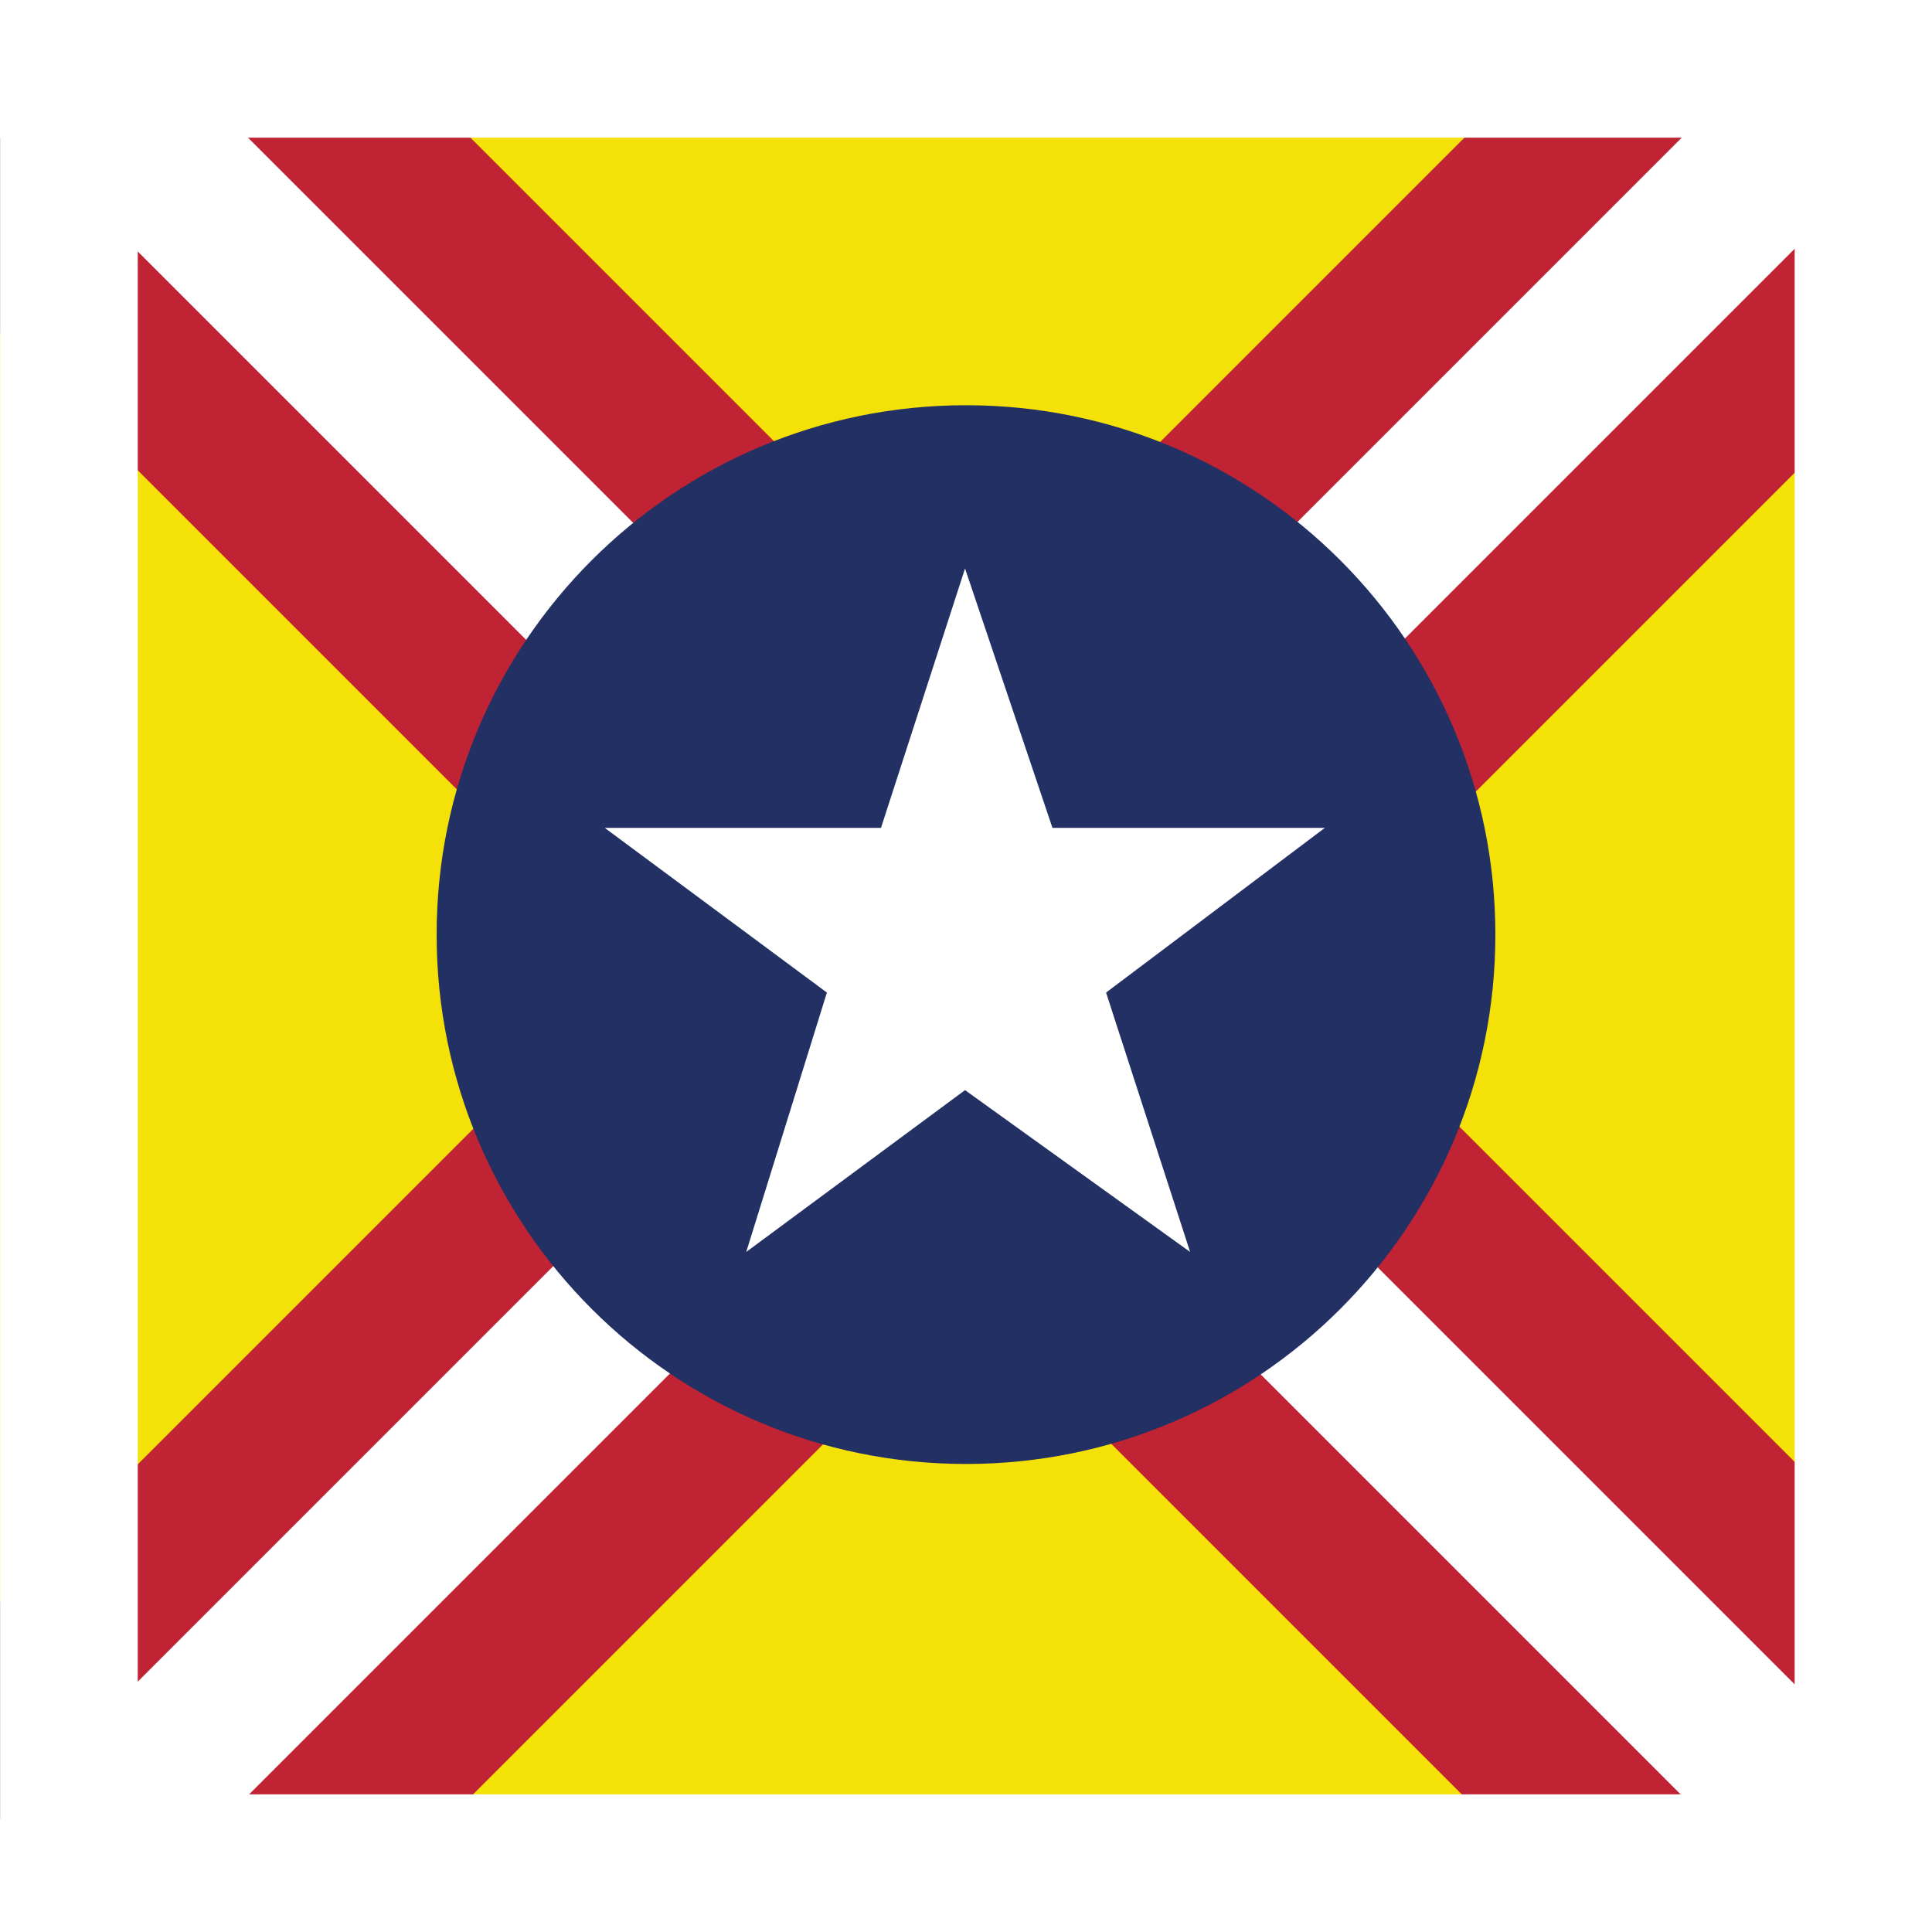
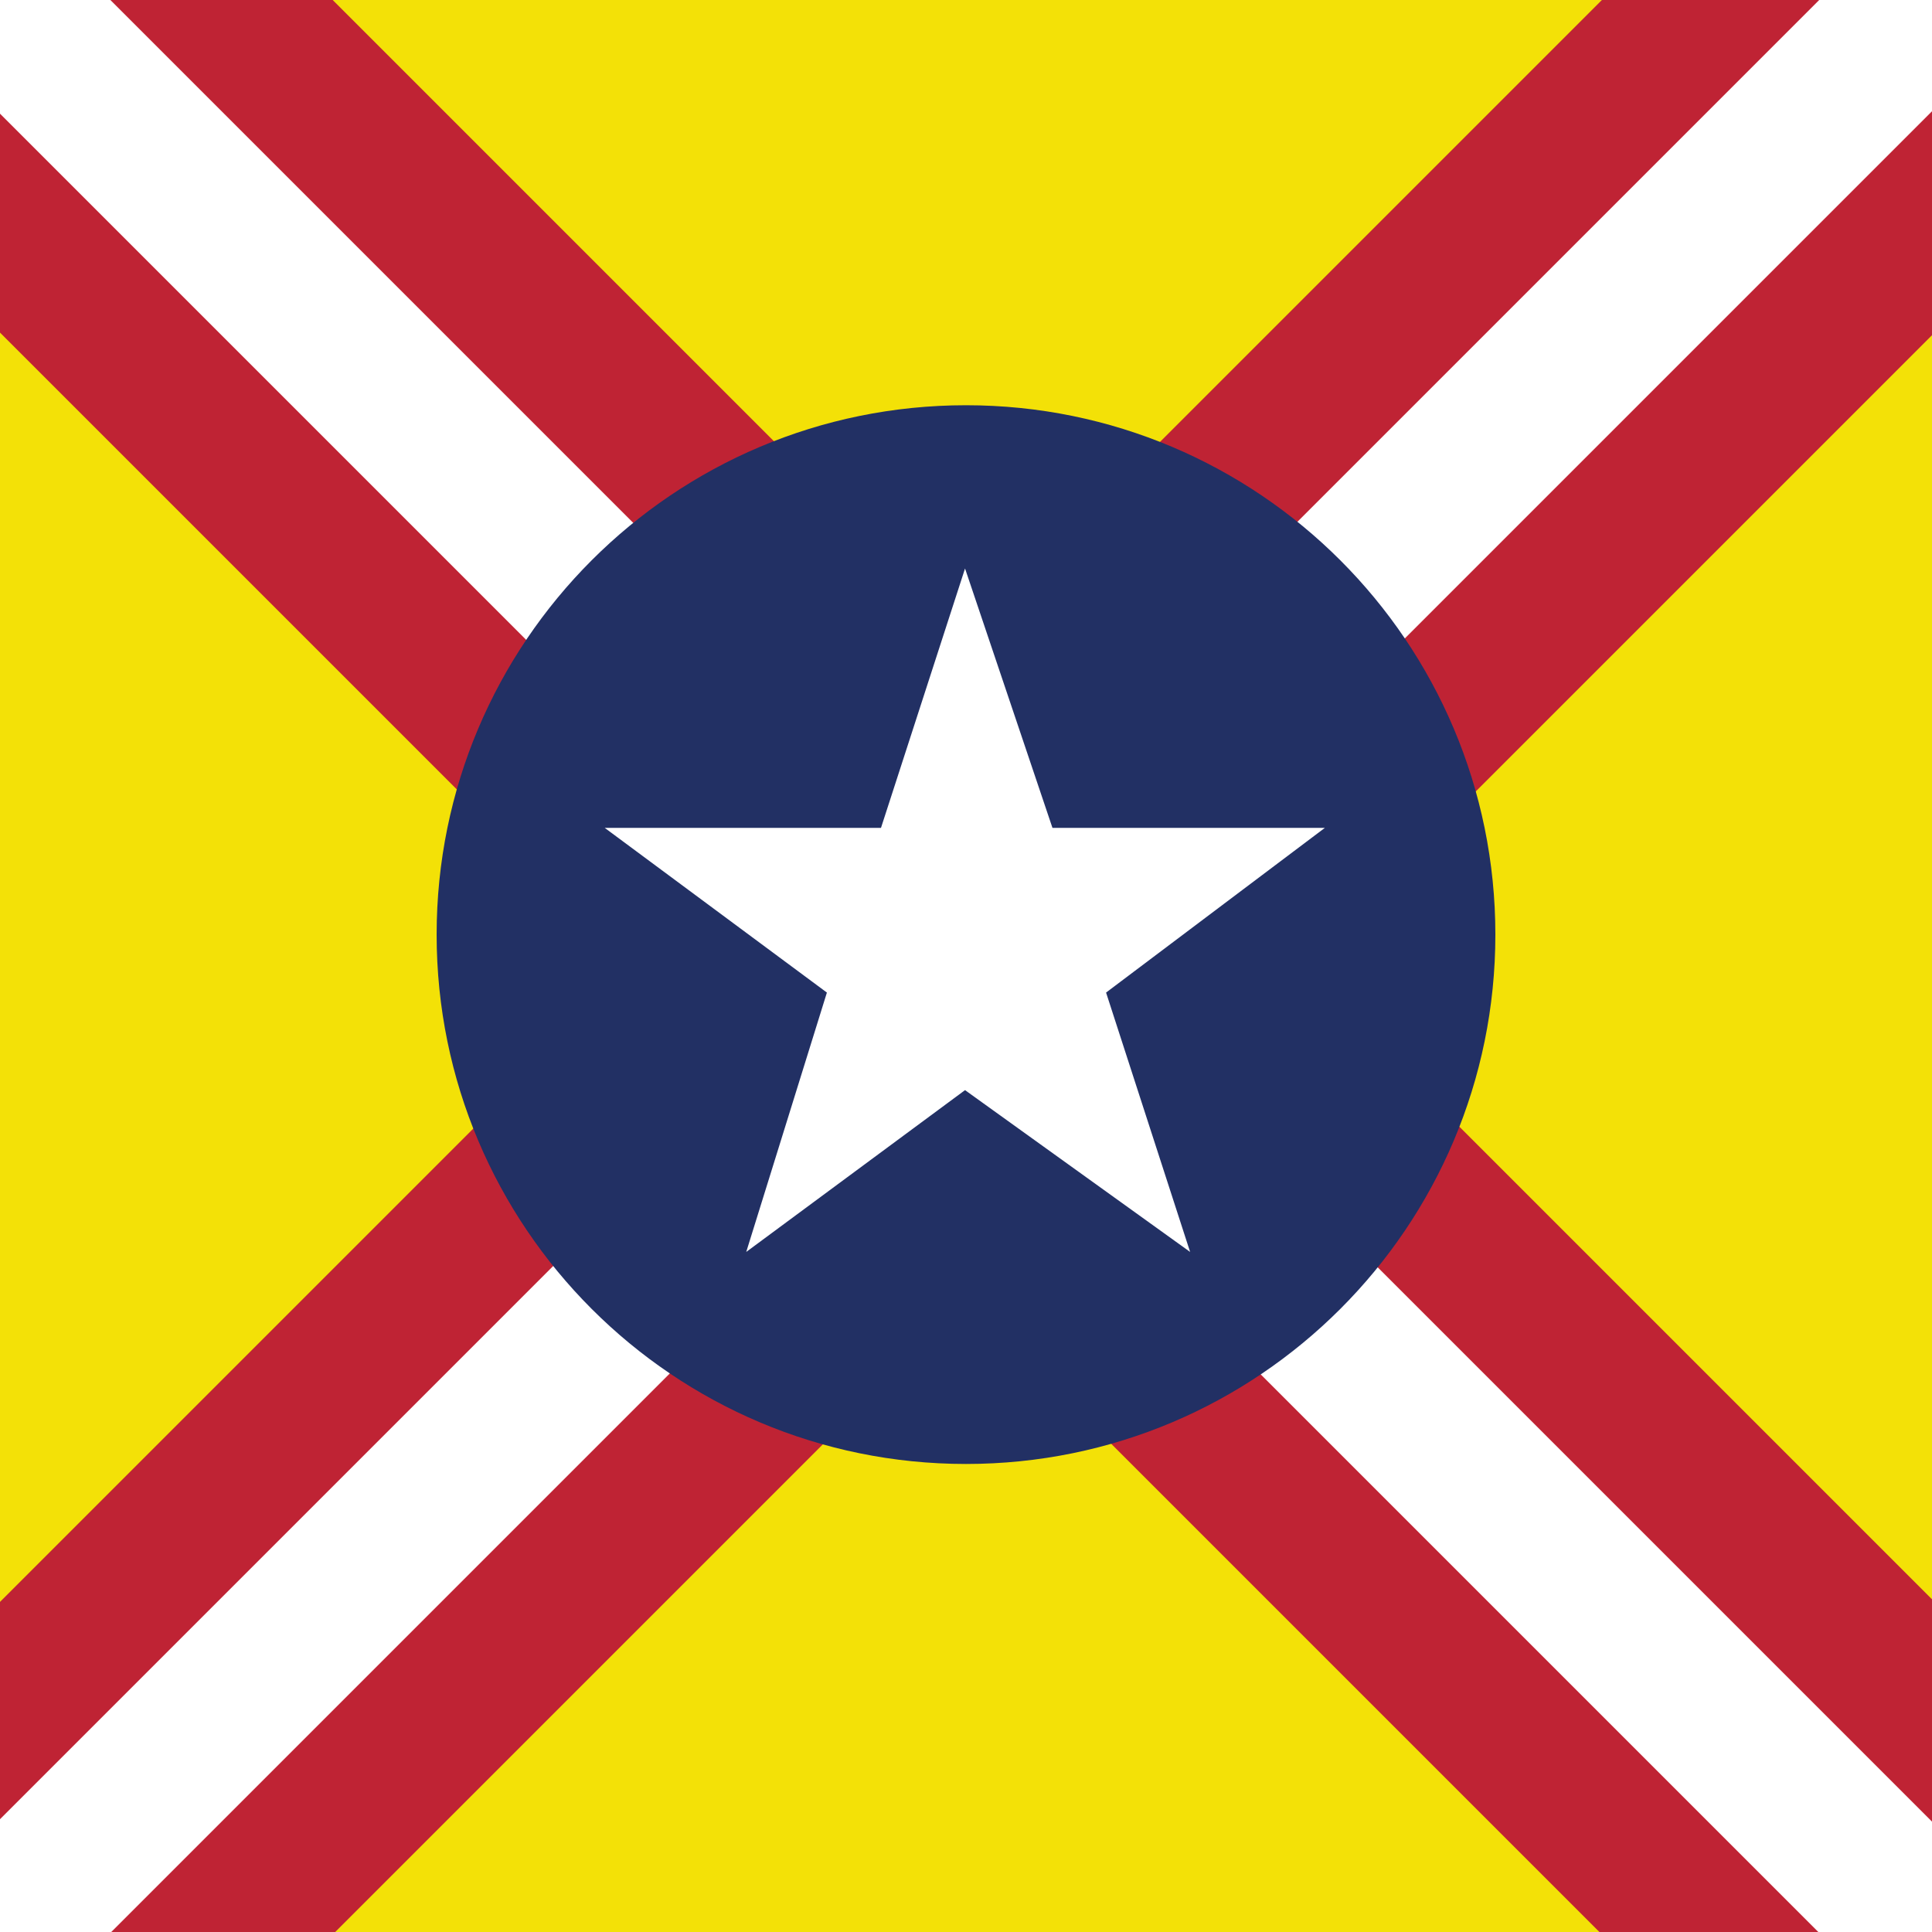
- <svg xmlns="http://www.w3.org/2000/svg" version="1.1" x="0px" y="0px" viewBox="0 0 400 400" style="enable-background:new 0 0 400 400;" xml:space="preserve">
+ <svg xmlns="http://www.w3.org/2000/svg" version="1.1" id="Layer_1" x="0px" y="0px" viewBox="0 0 400 400" style="enable-background:new 0 0 400 400;" xml:space="preserve">
  <style type="text/css">
	.st0{display:none;}
	.st1{display:inline;fill:#F3E107;}
	.st2{display:inline;fill:#BF2134;}
	.st3{display:inline;fill:#223064;}
	.st4{display:inline;}
	.st5{fill:#FFFFFF;}
	.st6{fill:#F3E107;}
	.st7{fill:#BF2334;}
	.st8{fill:#223064;}
</style>
-   <g id="Layer_2" class="st0">
-     <rect y="0" class="st1" width="400" height="400" />
+   <g id="Layer_2_00000008130036638415825560000000875852173267318429_" class="st0">
+     <rect class="st1" width="400" height="400" />
  </g>
  <g id="Layer_3" class="st0">
    <rect x="25" y="25" class="st2" width="350" height="350" />
  </g>
  <g id="Layer_4" class="st0">
    <rect x="32.5" y="32.5" class="st3" width="335" height="335" />
  </g>
-   <g id="Layer_1" class="st0">
+   <g id="Layer_1_00000063624338553215875900000014721486193395374253_" class="st0">
    <g class="st4">
      <path class="st5" d="M127.5,93.3c2.5,0,4.9,0.3,7.2,0.8l-7.2-26.8l-7.2,26.8C122.6,93.6,125,93.3,127.5,93.3z" />
      <path class="st5" d="M117.1,94.9L97.5,75.3l7.2,26.8C108.2,98.9,112.4,96.4,117.1,94.9z" />
      <path class="st5" d="M150.3,102.1l7.2-26.8l-19.6,19.6C142.6,96.4,146.8,98.9,150.3,102.1z" />
-       <path class="st5" d="M187.5,127.3l-26.8-7.2c0.5,2.3,0.8,4.7,0.8,7.2c0,2.5-0.3,4.9-0.8,7.2L187.5,127.3z" />
+       <path class="st5" d="M187.5,127.3l-26.8-7.2c0.5,2.3,0.8,4.7,0.8,7.2s-0.3,4.9-0.8,7.2L187.5,127.3z" />
      <path class="st5" d="M102.3,104.5l-26.8-7.2l19.6,19.6C96.6,112.2,99.1,108,102.3,104.5z" />
      <path class="st5" d="M159.9,116.9l19.6-19.6l-26.8,7.2C155.9,108,158.4,112.2,159.9,116.9z" />
      <path class="st5" d="M93.5,127.3c0-2.5,0.3-4.9,0.8-7.2l-26.8,7.2l26.8,7.2C93.8,132.2,93.5,129.8,93.5,127.3z" />
      <path class="st5" d="M137.9,159.7l19.6,19.6l-7.2-26.8C146.8,155.7,142.6,158.2,137.9,159.7z" />
      <path class="st5" d="M152.7,150.1l26.8,7.2l-19.6-19.6C158.4,142.4,155.9,146.6,152.7,150.1z" />
      <path class="st5" d="M127.5,161.3c-2.5,0-4.9-0.3-7.2-0.8l7.2,26.8l7.2-26.8C132.4,161,130,161.3,127.5,161.3z" />
      <path class="st5" d="M95.1,137.7l-19.6,19.6l26.8-7.2C99.1,146.6,96.6,142.4,95.1,137.7z" />
      <path class="st5" d="M104.7,152.5l-7.2,26.8l19.6-19.6C112.4,158.2,108.2,155.7,104.7,152.5z" />
    </g>
  </g>
  <g id="Layer_5" class="st0">
    <g class="st4">
      <g>
        <polygon class="st5" points="235.6,332.5 272.2,305.5 310,332.5 295.9,289.1 332.5,261.6 286.9,261.6 272.2,218.2 258.2,261.6      212,261.6 249.2,289.1    " />
      </g>
    </g>
  </g>
  <g id="Layer_6">
    <g>
      <rect class="st6" width="400" height="400" />
    </g>
    <g>
-       <rect x="144.8" y="-102" transform="matrix(0.7071 -0.7071 0.7071 0.7071 -80.1441 193.4849)" class="st7" width="97.4" height="591" />
+       <rect x="144.8" y="-102" transform="matrix(0.7071 -0.7071 0.7071 0.7071 -80.1386 193.4981)" class="st7" width="97.4" height="591" />
    </g>
    <g id="Layer_7">
	</g>
    <g>
-       <rect x="-91.1" y="153.8" transform="matrix(0.7071 -0.7071 0.7071 0.7071 -85.1852 199.382)" class="st7" width="578.3" height="97.4" />
+       <rect x="-91.1" y="153.8" transform="matrix(0.7071 -0.7071 0.7071 0.7071 -85.2037 199.3573)" class="st7" width="578.3" height="97.4" />
    </g>
    <g>
-       <rect x="-108.3" y="192.8" transform="matrix(0.7071 -0.7071 0.7071 0.7071 -92.0803 196.1118)" class="st5" width="597.9" height="32.8" />
-     </g>
-     <g id="Layer_9">
-       <rect class="st5" width="399.5" height="28.5" />
-       <rect x="0.2" y="371.5" class="st5" width="399.5" height="28.5" />
-       <rect x="-185.5" y="192.1" transform="matrix(6.123234e-17 -1 1 6.123234e-17 -192.0772 220.563)" class="st5" width="399.5" height="28.5" />
-       <rect x="186" y="191.9" transform="matrix(6.123234e-17 -1 1 6.123234e-17 179.6639 591.8504)" class="st5" width="399.5" height="28.5" />
+       <rect x="-108.3" y="192.8" transform="matrix(0.7071 -0.7071 0.7071 0.7071 -92.1057 196.0941)" class="st5" width="597.9" height="32.8" />
    </g>
    <g id="Layer_8">
      <g>
-         <rect x="171.7" y="-114.9" transform="matrix(0.7071 -0.7071 0.7071 0.7071 -78.1653 188.1941)" class="st5" width="32.8" height="606.7" />
+         <rect x="171.7" y="-114.9" transform="matrix(0.7071 -0.7071 0.7071 0.7071 -78.1571 188.1953)" class="st5" width="32.8" height="606.7" />
      </g>
    </g>
    <circle class="st8" cx="200" cy="193.5" r="109.6" />
    <g>
      <g>
        <polygon class="st5" points="154.5,259.2 199.8,225.7 246.4,259.2 229,205.5 274.3,171.4 217.9,171.4 199.8,117.7 182.4,171.4      125.2,171.4 171.2,205.5    " />
      </g>
    </g>
  </g>
+   <g id="Layer_2" class="st0">
+     <g id="Layer_9" class="st4">
+       <rect class="st5" width="399.5" height="28.5" />
+       <rect x="0.2" y="371.5" class="st5" width="399.5" height="28.5" />
+       <rect x="0" y="6.6" class="st5" width="28.5" height="399.5" />
+       <rect x="371.6" y="6.4" class="st5" width="28.5" height="399.5" />
+     </g>
+   </g>
</svg>
